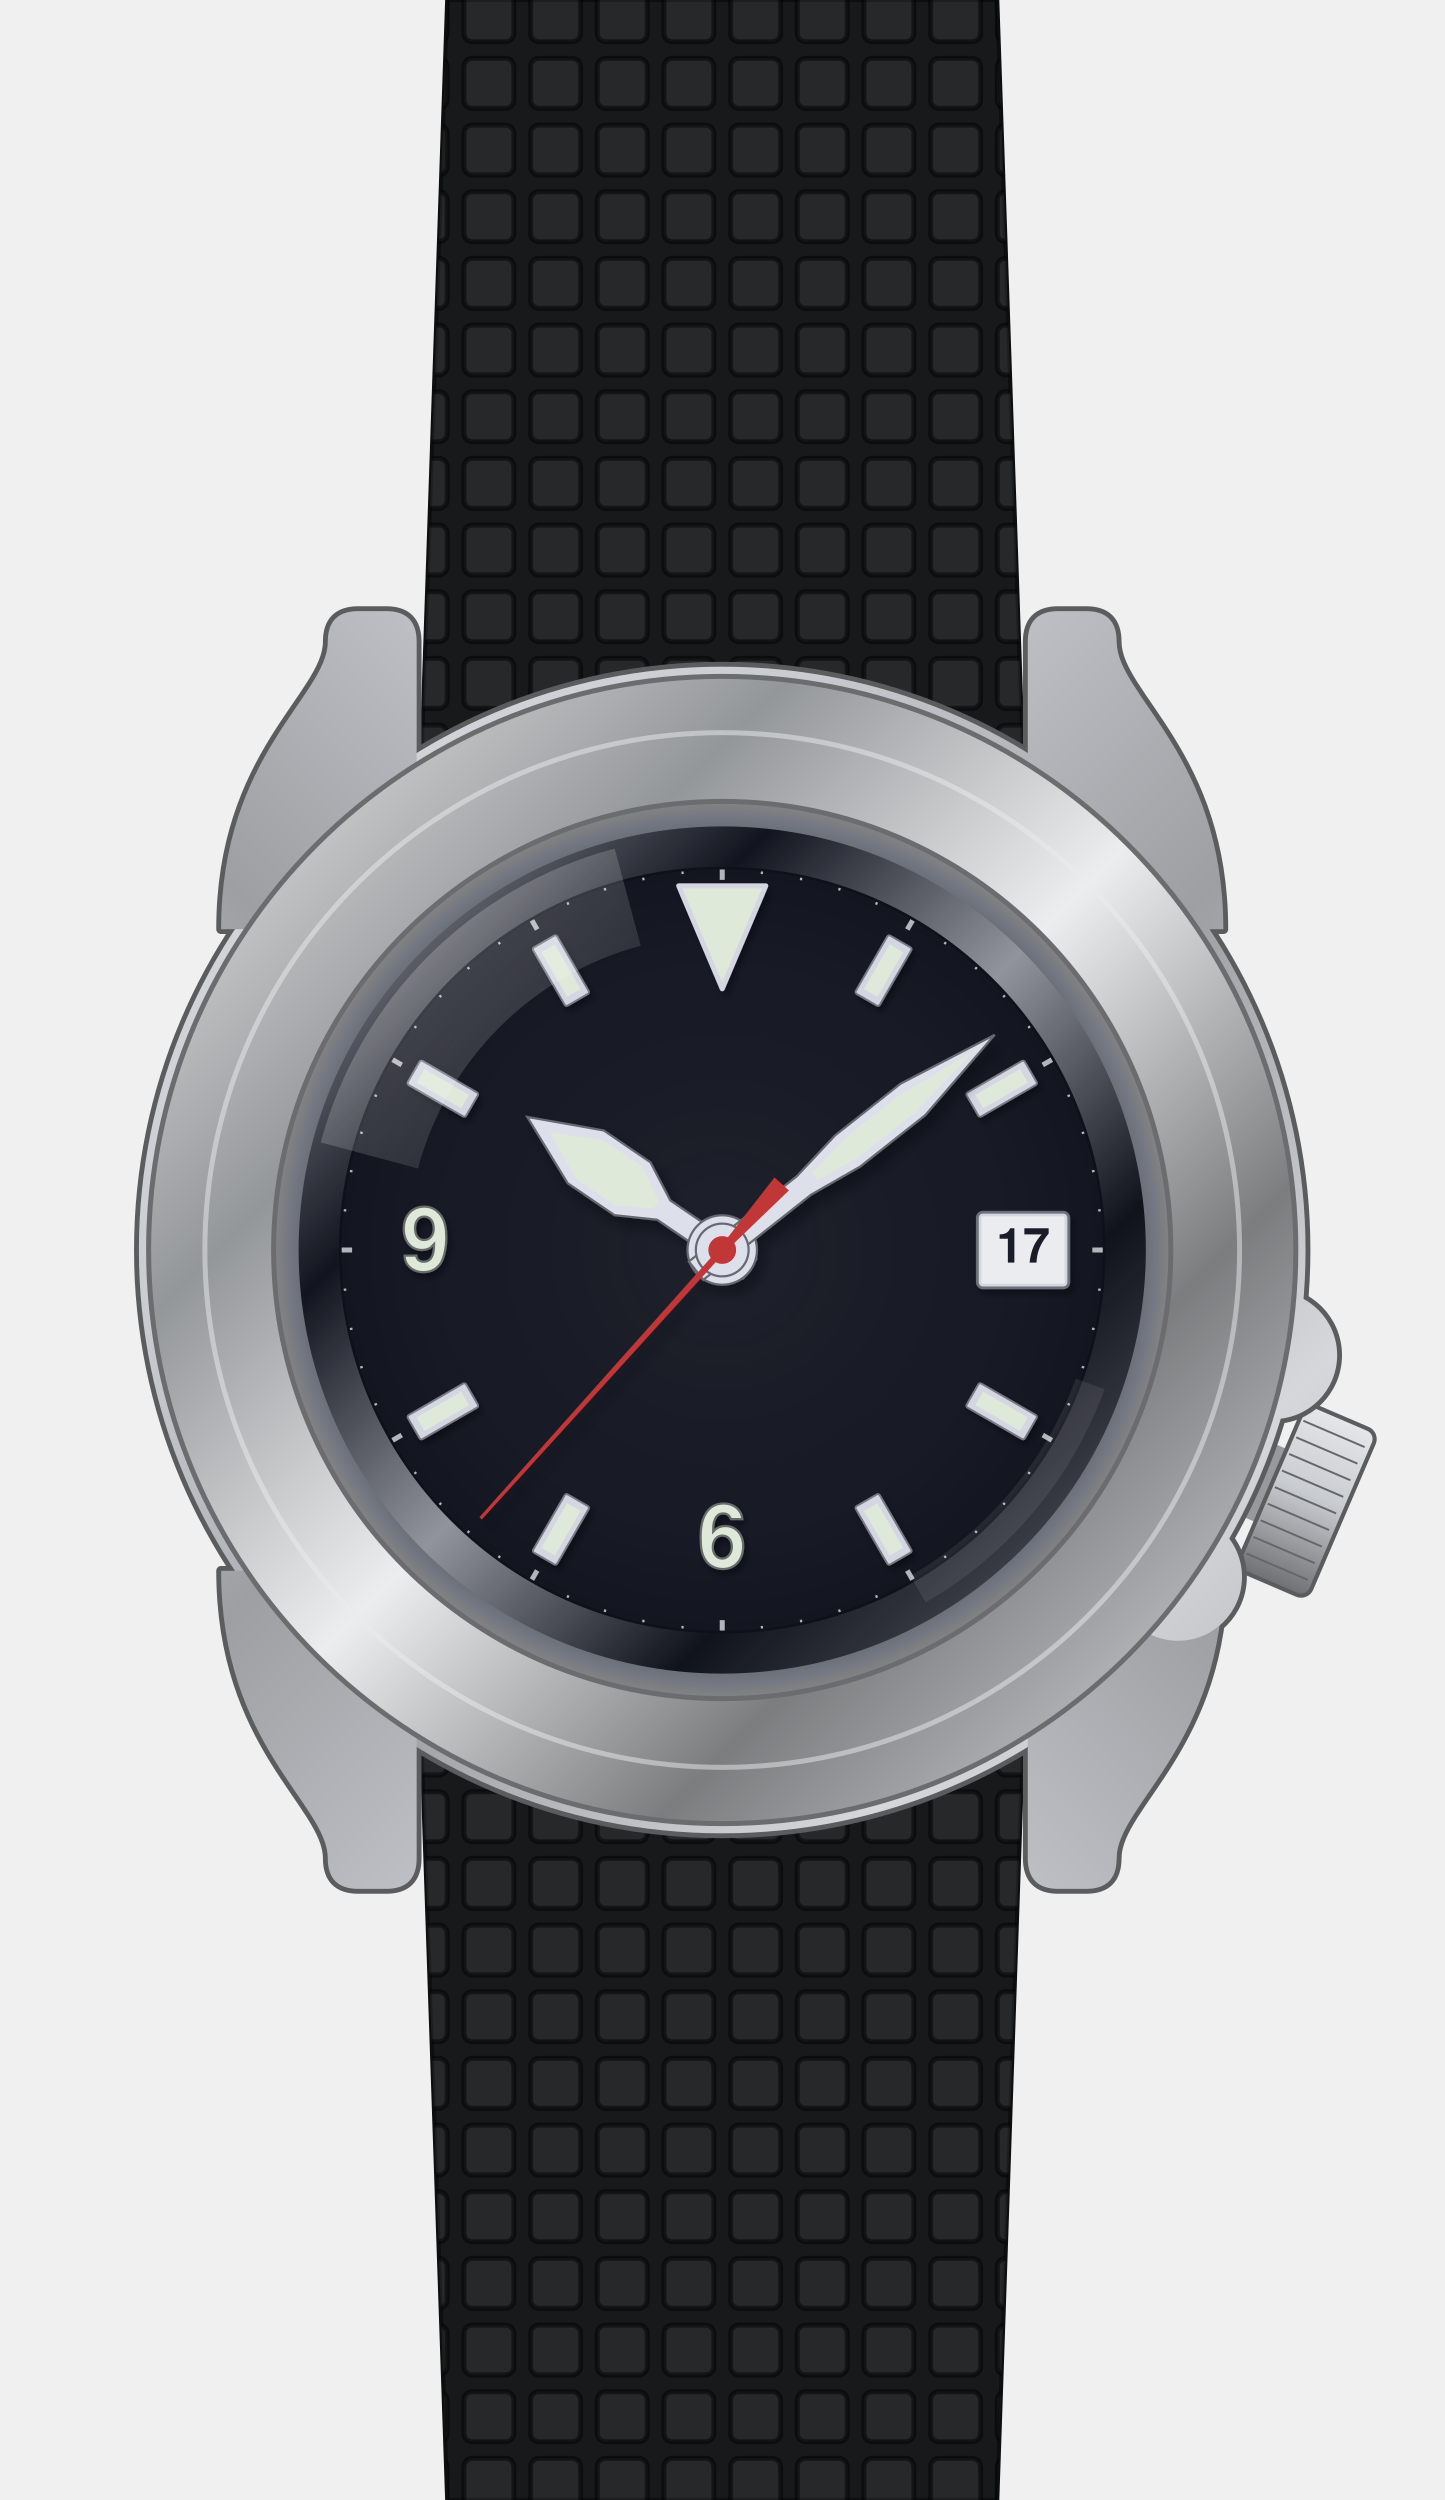
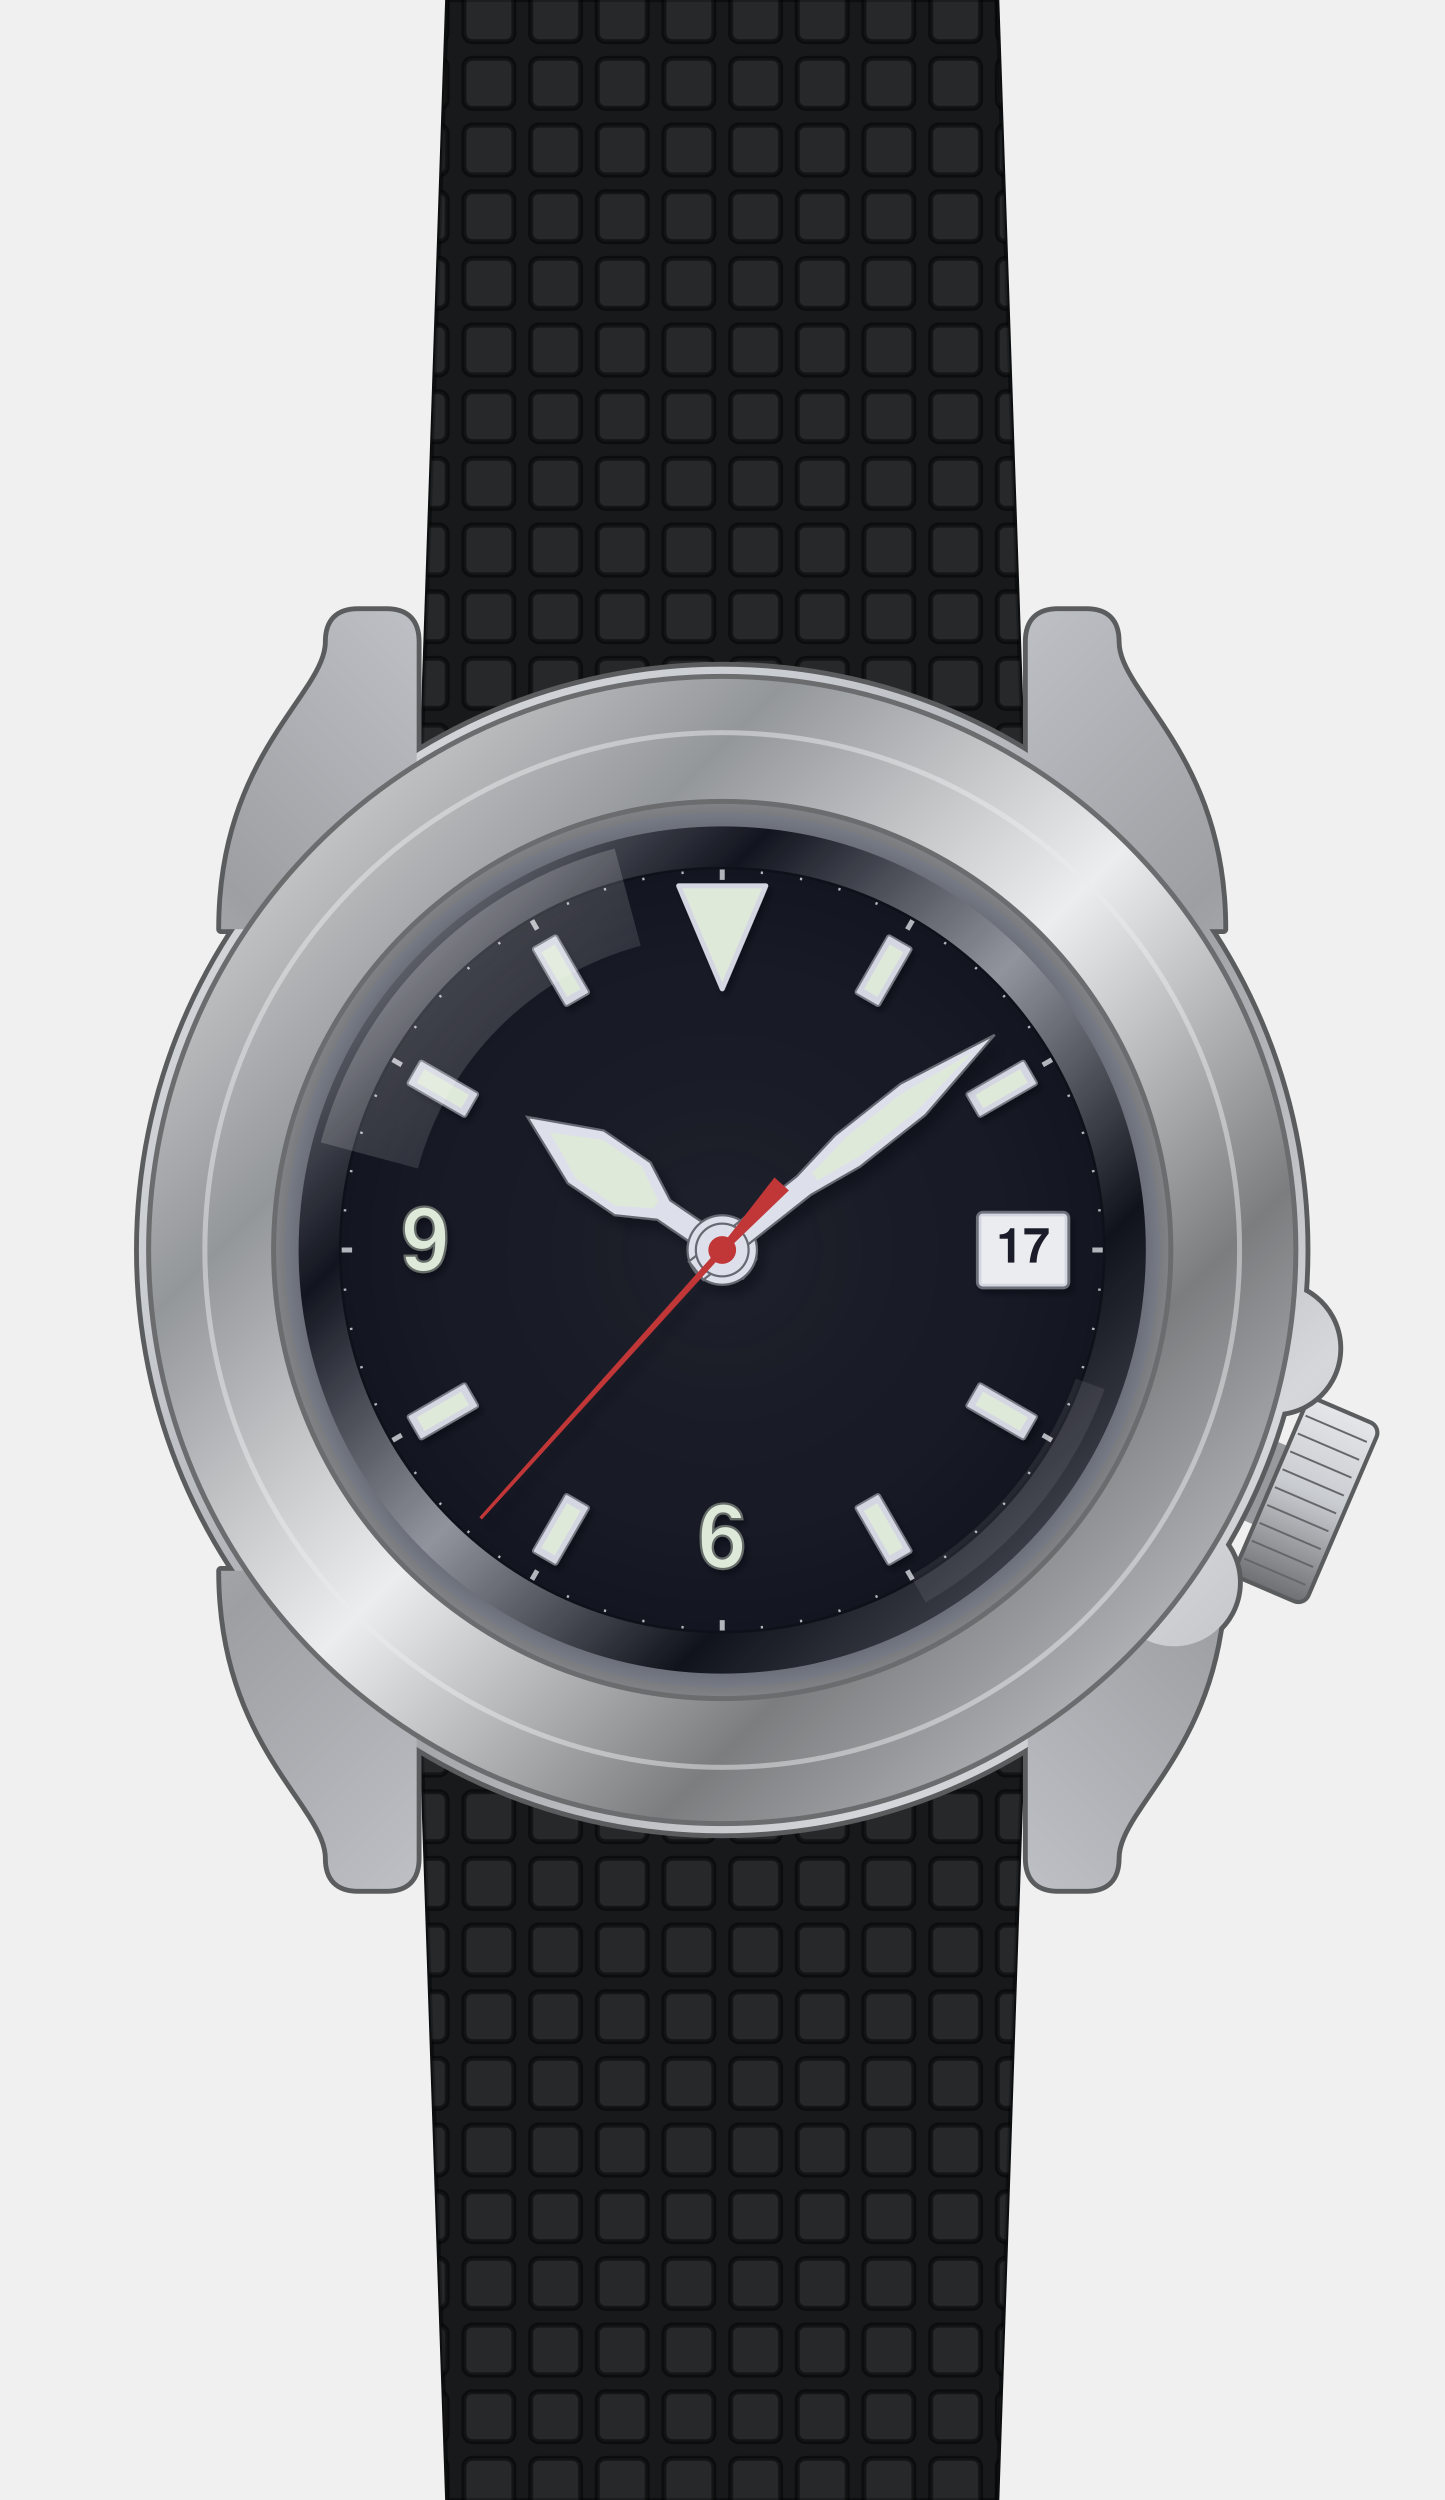
<svg xmlns="http://www.w3.org/2000/svg" viewBox="-26 -45 52 90" role="img" aria-label="Explorer 3-6-9 on Waffle" data-mm-width="52" data-mm-height="90">
  <defs>
    <clipPath id="explorer-snowflake-dial-clip">
      <circle r="16.15">
</circle>
    </clipPath>
  </defs>
  <g data-layer="strap" data-part="st-waffle-22-black">
    <g id="explorer-snowflake-strap-top">
      <g>
        <defs>
          <pattern id="explorer-snowflake-strap-texture-st-waffle-22-black" width="2.4" height="2.4" patternUnits="userSpaceOnUse">
            <rect x="0.3" y="0.3" width="1.8" height="1.8" rx="0.3" fill="#fff" opacity="0.07">
</rect>
            <rect x="0.3" y="0.3" width="1.8" height="1.8" rx="0.3" fill="none" stroke="#000" stroke-width="0.18" opacity="0.5">
</rect>
          </pattern>
        </defs>
        <path d="M -11 -12.6 L 11 -12.6 L 9.9 -45 L -9.9 -45 Z" fill="#18191b" stroke="#0d0e0f" stroke-width="0.15">
</path>
        <path d="M -11 -12.6 L 11 -12.6 L 9.9 -45 L -9.9 -45 Z" fill="url(#explorer-snowflake-strap-texture-st-waffle-22-black)">
</path>
      </g>
    </g>
    <use href="#explorer-snowflake-strap-top" transform="scale(1 -1)">
</use>
  </g>
  <g data-layer="crown" data-part="cw-diver42-signed" transform="rotate(23.22581)">
    <g>
      <defs>
        <linearGradient id="explorer-snowflake-crown-cw-diver42-signed" x1="0" y1="0" x2="0" y2="1">
          <stop offset="0" stop-color="#e4e6e8">
</stop>
          <stop offset="0.45" stop-color="#c9ccd1">
</stop>
          <stop offset="1" stop-color="#6f7073">
</stop>
        </linearGradient>
      </defs>
-       <rect x="20.6" y="-1.43" width="1.2" height="2.86" fill="#97999d">
- </rect>
-       <rect x="21.5" y="-3.25" width="2.8" height="6.5" rx="0.4" fill="url(#explorer-snowflake-crown-cw-diver42-signed)" stroke="#5a5c5e" stroke-width="0.15">
+       <rect x="20.6" y="-1.54" width="1.2" height="3.08" fill="#97999d">
+ </rect>
+       <rect x="21.5" y="-3.5" width="2.8" height="7" rx="0.4" fill="url(#explorer-snowflake-crown-cw-diver42-signed)" stroke="#5a5c5e" stroke-width="0.15">
</rect>
      <g stroke="#656669" stroke-width="0.07">
-         <line x1="21.65" y1="-2.6" x2="24.05" y2="-2.6">
- </line>
-         <line x1="21.65" y1="-1.95" x2="24.05" y2="-1.95">
- </line>
-         <line x1="21.65" y1="-1.3" x2="24.05" y2="-1.3">
- </line>
-         <line x1="21.65" y1="-0.65" x2="24.05" y2="-0.65">
+         <line x1="21.65" y1="-2.8" x2="24.05" y2="-2.8">
+ </line>
+         <line x1="21.65" y1="-2.1" x2="24.05" y2="-2.1">
+ </line>
+         <line x1="21.65" y1="-1.4" x2="24.05" y2="-1.4">
+ </line>
+         <line x1="21.65" y1="-0.7" x2="24.05" y2="-0.7">
</line>
        <line x1="21.65" y1="0" x2="24.05" y2="0">
</line>
-         <line x1="21.65" y1="0.65" x2="24.05" y2="0.65">
- </line>
-         <line x1="21.65" y1="1.3" x2="24.05" y2="1.3">
- </line>
-         <line x1="21.65" y1="1.95" x2="24.05" y2="1.95">
- </line>
-         <line x1="21.65" y1="2.6" x2="24.05" y2="2.6">
+         <line x1="21.65" y1="0.7" x2="24.05" y2="0.7">
+ </line>
+         <line x1="21.65" y1="1.4" x2="24.05" y2="1.4">
+ </line>
+         <line x1="21.65" y1="2.1" x2="24.05" y2="2.1">
+ </line>
+         <line x1="21.65" y1="2.8" x2="24.05" y2="2.8">
</line>
      </g>
    </g>
  </g>
  <g data-layer="case" data-part="cs-diver42-38">
    <g>
      <defs>
        <linearGradient id="explorer-snowflake-case-metal-cs-diver42-38" gradientUnits="userSpaceOnUse" x1="-23" y1="-23" x2="23" y2="23">
          <stop offset="0" stop-color="#dedfe2">
</stop>
          <stop offset="0.3" stop-color="#c9ccd1">
</stop>
          <stop offset="0.55" stop-color="#9d9fa3">
</stop>
          <stop offset="0.78" stop-color="#d5d7db">
</stop>
          <stop offset="1" stop-color="#a5a7ab">
</stop>
        </linearGradient>
        <radialGradient id="explorer-snowflake-case-flange-cs-diver42-38" gradientUnits="userSpaceOnUse" cx="0" cy="0" r="16.2">
          <stop offset="0.8" stop-color="#3c3d3f">
</stop>
          <stop offset="1" stop-color="#838588">
</stop>
        </radialGradient>
      </defs>
      <g stroke="#5a5c5e" stroke-width="0.35" stroke-linejoin="round">
        <circle r="21" fill="#5a5c5e">
</circle>
        <path d="M 11 -11.55 L 11 -21.9 Q 11 -23 12.1 -23 L 13.1 -23 Q 14.2 -23 14.2 -21.9 C 14.2 -19.95 18.04 -17.85 18.04 -11.55 Z" fill="#5a5c5e" transform="scale(1 1)">
</path>
        <path d="M 11 -11.55 L 11 -21.9 Q 11 -23 12.1 -23 L 13.1 -23 Q 14.2 -23 14.2 -21.9 C 14.2 -19.95 18.04 -17.85 18.04 -11.55 Z" fill="#5a5c5e" transform="scale(-1 1)">
</path>
        <path d="M 11 -11.55 L 11 -21.9 Q 11 -23 12.1 -23 L 13.1 -23 Q 14.2 -23 14.2 -21.9 C 14.2 -19.95 18.04 -17.85 18.04 -11.55 Z" fill="#5a5c5e" transform="scale(1 -1)">
</path>
        <path d="M 11 -11.55 L 11 -21.9 Q 11 -23 12.1 -23 L 13.1 -23 Q 14.2 -23 14.2 -21.9 C 14.2 -19.95 18.04 -17.85 18.04 -11.55 Z" fill="#5a5c5e" transform="scale(-1 -1)">
</path>
-         <circle cx="19.837" cy="3.788" r="2.3" fill="#5a5c5e">
- </circle>
-         <circle cx="16.412" cy="11.768" r="2.3" fill="#5a5c5e">
+         <circle cx="19.881" cy="3.545" r="2.3" fill="#5a5c5e">
+ </circle>
+         <circle cx="16.267" cy="11.967" r="2.3" fill="#5a5c5e">
</circle>
      </g>
      <g>
        <circle r="21" fill="url(#explorer-snowflake-case-metal-cs-diver42-38)">
</circle>
        <path d="M 11 -11.55 L 11 -21.9 Q 11 -23 12.1 -23 L 13.1 -23 Q 14.2 -23 14.2 -21.9 C 14.2 -19.95 18.04 -17.85 18.04 -11.55 Z" fill="url(#explorer-snowflake-case-metal-cs-diver42-38)" transform="scale(1 1)">
</path>
        <path d="M 11 -11.55 L 11 -21.9 Q 11 -23 12.1 -23 L 13.1 -23 Q 14.2 -23 14.2 -21.9 C 14.2 -19.95 18.04 -17.85 18.04 -11.55 Z" fill="url(#explorer-snowflake-case-metal-cs-diver42-38)" transform="scale(-1 1)">
</path>
        <path d="M 11 -11.55 L 11 -21.9 Q 11 -23 12.1 -23 L 13.1 -23 Q 14.2 -23 14.2 -21.9 C 14.2 -19.95 18.04 -17.85 18.04 -11.55 Z" fill="url(#explorer-snowflake-case-metal-cs-diver42-38)" transform="scale(1 -1)">
</path>
        <path d="M 11 -11.55 L 11 -21.9 Q 11 -23 12.1 -23 L 13.1 -23 Q 14.2 -23 14.2 -21.9 C 14.2 -19.95 18.04 -17.85 18.04 -11.55 Z" fill="url(#explorer-snowflake-case-metal-cs-diver42-38)" transform="scale(-1 -1)">
</path>
-         <circle cx="19.837" cy="3.788" r="2.3" fill="url(#explorer-snowflake-case-metal-cs-diver42-38)">
- </circle>
-         <circle cx="16.412" cy="11.768" r="2.3" fill="url(#explorer-snowflake-case-metal-cs-diver42-38)">
+         <circle cx="19.881" cy="3.545" r="2.3" fill="url(#explorer-snowflake-case-metal-cs-diver42-38)">
+ </circle>
+         <circle cx="16.267" cy="11.967" r="2.3" fill="url(#explorer-snowflake-case-metal-cs-diver42-38)">
</circle>
      </g>
      <circle r="16.2" fill="url(#explorer-snowflake-case-flange-cs-diver42-38)">
</circle>
    </g>
  </g>
  <g data-layer="bezel" data-part="bz-diver42-smooth">
    <g>
      <defs>
        <linearGradient id="explorer-snowflake-bezel-bz-diver42-smooth" gradientUnits="userSpaceOnUse" x1="-20.65" y1="-20.65" x2="20.65" y2="20.65">
          <stop offset="0" stop-color="#f0f1f2">
</stop>
          <stop offset="0.28" stop-color="#949799">
</stop>
          <stop offset="0.5" stop-color="#ecedef">
</stop>
          <stop offset="0.72" stop-color="#7b7d7f">
</stop>
          <stop offset="1" stop-color="#e3e5e8">
</stop>
        </linearGradient>
      </defs>
      <path d="M -20.65 0 A 20.65 20.65 0 1 0 20.65 0 A 20.65 20.65 0 1 0 -20.65 0 Z M -16.15 0 A 16.15 16.15 0 1 0 16.15 0 A 16.15 16.15 0 1 0 -16.15 0 Z" fill="url(#explorer-snowflake-bezel-bz-diver42-smooth)" fill-rule="evenodd" stroke="#6a6c6e" stroke-width="0.18">
</path>
      <circle r="18.625" fill="none" stroke="#eaebed" stroke-width="0.18" opacity="0.5">
</circle>
    </g>
  </g>
  <g clip-path="url(#explorer-snowflake-dial-clip)">
    <g data-layer="dial" data-part="dl-explorer-black">
      <g>
        <defs>
          <filter id="explorer-snowflake-dial-shadow-dl-explorer-black" x="-50%" y="-50%" width="200%" height="200%">
            <feDropShadow dx="0.12" dy="0.18" stdDeviation="0.12" flood-color="#000" flood-opacity="0.5">
</feDropShadow>
          </filter>
        </defs>
        <circle r="14.25" fill="#141518">
</circle>
        <g>
          <defs>
            <radialGradient id="explorer-snowflake-dial-vignette-dl-explorer-black" gradientUnits="userSpaceOnUse" cx="0" cy="0" r="14.25">
              <stop offset="0" stop-color="#fff" stop-opacity="0.04">
</stop>
              <stop offset="0.7" stop-color="#000" stop-opacity="0">
</stop>
              <stop offset="1" stop-color="#000" stop-opacity="0.28">
</stop>
            </radialGradient>
          </defs>
          <circle r="14.25" fill="url(#explorer-snowflake-dial-vignette-dl-explorer-black)">
</circle>
        </g>
        <g stroke="#f2f2ef" opacity="0.75">
          <line x1="0" y1="-13.324" x2="0" y2="-14.107" stroke-width="0.18">
</line>
          <line x1="1.423" y1="-13.534" x2="1.475" y2="-14.03" stroke-width="0.08">
</line>
          <line x1="2.829" y1="-13.311" x2="2.933" y2="-13.799" stroke-width="0.08">
</line>
          <line x1="4.205" y1="-12.943" x2="4.359" y2="-13.417" stroke-width="0.08">
</line>
          <line x1="5.535" y1="-12.432" x2="5.738" y2="-12.888" stroke-width="0.08">
</line>
          <line x1="6.662" y1="-11.539" x2="7.054" y2="-12.217" stroke-width="0.18">
</line>
          <line x1="7.999" y1="-11.01" x2="8.292" y2="-11.413" stroke-width="0.08">
</line>
          <line x1="9.106" y1="-10.113" x2="9.44" y2="-10.484" stroke-width="0.08">
</line>
          <line x1="10.113" y1="-9.106" x2="10.484" y2="-9.44" stroke-width="0.08">
</line>
          <line x1="11.01" y1="-7.999" x2="11.413" y2="-8.292" stroke-width="0.08">
</line>
          <line x1="11.539" y1="-6.662" x2="12.217" y2="-7.054" stroke-width="0.18">
</line>
          <line x1="12.432" y1="-5.535" x2="12.888" y2="-5.738" stroke-width="0.08">
</line>
          <line x1="12.943" y1="-4.205" x2="13.417" y2="-4.359" stroke-width="0.08">
</line>
          <line x1="13.311" y1="-2.829" x2="13.799" y2="-2.933" stroke-width="0.08">
</line>
          <line x1="13.534" y1="-1.423" x2="14.03" y2="-1.475" stroke-width="0.08">
</line>
          <line x1="13.324" y1="0" x2="14.107" y2="0" stroke-width="0.18">
</line>
          <line x1="13.534" y1="1.423" x2="14.03" y2="1.475" stroke-width="0.08">
</line>
          <line x1="13.311" y1="2.829" x2="13.799" y2="2.933" stroke-width="0.08">
</line>
          <line x1="12.943" y1="4.205" x2="13.417" y2="4.359" stroke-width="0.08">
</line>
          <line x1="12.432" y1="5.535" x2="12.888" y2="5.738" stroke-width="0.08">
</line>
          <line x1="11.539" y1="6.662" x2="12.217" y2="7.054" stroke-width="0.18">
</line>
          <line x1="11.01" y1="7.999" x2="11.413" y2="8.292" stroke-width="0.08">
</line>
          <line x1="10.113" y1="9.106" x2="10.484" y2="9.44" stroke-width="0.08">
</line>
          <line x1="9.106" y1="10.113" x2="9.44" y2="10.484" stroke-width="0.08">
</line>
          <line x1="7.999" y1="11.01" x2="8.292" y2="11.413" stroke-width="0.08">
</line>
          <line x1="6.662" y1="11.539" x2="7.054" y2="12.217" stroke-width="0.18">
</line>
          <line x1="5.535" y1="12.432" x2="5.738" y2="12.888" stroke-width="0.08">
</line>
          <line x1="4.205" y1="12.943" x2="4.359" y2="13.417" stroke-width="0.08">
</line>
          <line x1="2.829" y1="13.311" x2="2.933" y2="13.799" stroke-width="0.08">
</line>
          <line x1="1.423" y1="13.534" x2="1.475" y2="14.03" stroke-width="0.08">
</line>
          <line x1="0" y1="13.324" x2="0" y2="14.107" stroke-width="0.18">
</line>
          <line x1="-1.423" y1="13.534" x2="-1.475" y2="14.03" stroke-width="0.08">
</line>
          <line x1="-2.829" y1="13.311" x2="-2.933" y2="13.799" stroke-width="0.08">
</line>
          <line x1="-4.205" y1="12.943" x2="-4.359" y2="13.417" stroke-width="0.08">
</line>
          <line x1="-5.535" y1="12.432" x2="-5.738" y2="12.888" stroke-width="0.08">
</line>
          <line x1="-6.662" y1="11.539" x2="-7.054" y2="12.217" stroke-width="0.18">
</line>
          <line x1="-7.999" y1="11.01" x2="-8.292" y2="11.413" stroke-width="0.08">
</line>
          <line x1="-9.106" y1="10.113" x2="-9.44" y2="10.484" stroke-width="0.08">
</line>
          <line x1="-10.113" y1="9.106" x2="-10.484" y2="9.44" stroke-width="0.08">
</line>
          <line x1="-11.01" y1="7.999" x2="-11.413" y2="8.292" stroke-width="0.08">
</line>
          <line x1="-11.539" y1="6.662" x2="-12.217" y2="7.054" stroke-width="0.18">
</line>
          <line x1="-12.432" y1="5.535" x2="-12.888" y2="5.738" stroke-width="0.08">
</line>
          <line x1="-12.943" y1="4.205" x2="-13.417" y2="4.359" stroke-width="0.08">
</line>
          <line x1="-13.311" y1="2.829" x2="-13.799" y2="2.933" stroke-width="0.08">
</line>
          <line x1="-13.534" y1="1.423" x2="-14.03" y2="1.475" stroke-width="0.08">
</line>
          <line x1="-13.324" y1="0" x2="-14.107" y2="0" stroke-width="0.18">
</line>
          <line x1="-13.534" y1="-1.423" x2="-14.03" y2="-1.475" stroke-width="0.08">
</line>
          <line x1="-13.311" y1="-2.829" x2="-13.799" y2="-2.933" stroke-width="0.08">
</line>
          <line x1="-12.943" y1="-4.205" x2="-13.417" y2="-4.359" stroke-width="0.08">
</line>
          <line x1="-12.432" y1="-5.535" x2="-12.888" y2="-5.738" stroke-width="0.08">
</line>
          <line x1="-11.539" y1="-6.662" x2="-12.217" y2="-7.054" stroke-width="0.18">
</line>
          <line x1="-11.01" y1="-7.999" x2="-11.413" y2="-8.292" stroke-width="0.08">
</line>
          <line x1="-10.113" y1="-9.106" x2="-10.484" y2="-9.44" stroke-width="0.08">
</line>
          <line x1="-9.106" y1="-10.113" x2="-9.44" y2="-10.484" stroke-width="0.08">
</line>
          <line x1="-7.999" y1="-11.01" x2="-8.292" y2="-11.413" stroke-width="0.08">
</line>
          <line x1="-6.662" y1="-11.539" x2="-7.054" y2="-12.217" stroke-width="0.18">
</line>
          <line x1="-5.535" y1="-12.432" x2="-5.738" y2="-12.888" stroke-width="0.08">
</line>
          <line x1="-4.205" y1="-12.943" x2="-4.359" y2="-13.417" stroke-width="0.08">
</line>
          <line x1="-2.829" y1="-13.311" x2="-2.933" y2="-13.799" stroke-width="0.08">
</line>
          <line x1="-1.423" y1="-13.534" x2="-1.475" y2="-14.03" stroke-width="0.08">
</line>
        </g>
        <g filter="url(#explorer-snowflake-dial-shadow-dl-explorer-black)">
          <g>
            <g class="lume" fill="#e8f0d8" stroke="#dcdde0" stroke-width="0.18" stroke-linejoin="round">
              <path d="M -1.568 -13.11 L 1.568 -13.11 L 0 -9.405 Z">
</path>
            </g>
            <g font-family="'Helvetica Neue', Helvetica, Arial, sans-serif" text-anchor="middle" dominant-baseline="central">
              <g transform="rotate(30)">
                <rect x="-0.499" y="-12.825" width="0.998" height="2.423" rx="0.08" fill="#dcdde0" stroke="#797a7b" stroke-width="0.07">
</rect>
                <rect class="lume" x="-0.279" y="-12.54" width="0.559" height="1.853" fill="#e8f0d8">
</rect>
              </g>
              <g transform="rotate(60)">
                <rect x="-0.499" y="-12.825" width="0.998" height="2.423" rx="0.08" fill="#dcdde0" stroke="#797a7b" stroke-width="0.07">
</rect>
                <rect class="lume" x="-0.279" y="-12.54" width="0.559" height="1.853" fill="#e8f0d8">
</rect>
              </g>
              <g transform="rotate(120)">
                <rect x="-0.499" y="-12.825" width="0.998" height="2.423" rx="0.08" fill="#dcdde0" stroke="#797a7b" stroke-width="0.07">
</rect>
                <rect class="lume" x="-0.279" y="-12.54" width="0.559" height="1.853" fill="#e8f0d8">
</rect>
              </g>
              <g transform="rotate(150)">
                <rect x="-0.499" y="-12.825" width="0.998" height="2.423" rx="0.08" fill="#dcdde0" stroke="#797a7b" stroke-width="0.07">
</rect>
                <rect class="lume" x="-0.279" y="-12.54" width="0.559" height="1.853" fill="#e8f0d8">
</rect>
              </g>
              <text class="lume" x="0" y="10.688" font-size="3.135" font-weight="700" fill="#e8f0d8" stroke="#686c61" stroke-width="0.08">6</text>
              <g transform="rotate(210)">
                <rect x="-0.499" y="-12.825" width="0.998" height="2.423" rx="0.08" fill="#dcdde0" stroke="#797a7b" stroke-width="0.07">
</rect>
                <rect class="lume" x="-0.279" y="-12.54" width="0.559" height="1.853" fill="#e8f0d8">
</rect>
              </g>
              <g transform="rotate(240)">
                <rect x="-0.499" y="-12.825" width="0.998" height="2.423" rx="0.08" fill="#dcdde0" stroke="#797a7b" stroke-width="0.07">
</rect>
                <rect class="lume" x="-0.279" y="-12.54" width="0.559" height="1.853" fill="#e8f0d8">
</rect>
              </g>
              <text class="lume" x="-10.688" y="0" font-size="3.135" font-weight="700" fill="#e8f0d8" stroke="#686c61" stroke-width="0.08">9</text>
              <g transform="rotate(300)">
                <rect x="-0.499" y="-12.825" width="0.998" height="2.423" rx="0.08" fill="#dcdde0" stroke="#797a7b" stroke-width="0.07">
</rect>
                <rect class="lume" x="-0.279" y="-12.54" width="0.559" height="1.853" fill="#e8f0d8">
</rect>
              </g>
              <g transform="rotate(330)">
                <rect x="-0.499" y="-12.825" width="0.998" height="2.423" rx="0.08" fill="#dcdde0" stroke="#797a7b" stroke-width="0.07">
</rect>
                <rect class="lume" x="-0.279" y="-12.54" width="0.559" height="1.853" fill="#e8f0d8">
</rect>
              </g>
            </g>
          </g>
          <g transform="translate(10.83 0) rotate(0)" font-family="'Helvetica Neue', Helvetica, Arial, sans-serif" font-weight="600" text-anchor="middle" dominant-baseline="central">
            <rect x="-1.646" y="-1.361" width="3.292" height="2.723" rx="0.2" fill="#dcdde0" stroke="#6e6f70" stroke-width="0.1">
</rect>
            <rect x="-1.496" y="-1.211" width="2.992" height="2.423" fill="#f4f3ef">
</rect>
            <text x="0" y="0.05" font-size="1.744" fill="#16171a">17</text>
          </g>
        </g>
      </g>
    </g>
    <g data-layer="chapterRing" data-part="cr-diver42-plain-black">
      <g>
        <defs>
          <linearGradient id="explorer-snowflake-ring-cr-diver42-plain-black" gradientUnits="userSpaceOnUse" x1="-15.25" y1="-15.25" x2="15.25" y2="15.25">
            <stop offset="0" stop-color="#adadae">
</stop>
            <stop offset="0.28" stop-color="#0e0f11">
</stop>
            <stop offset="0.5" stop-color="#959697">
</stop>
            <stop offset="0.72" stop-color="#0c0c0e">
</stop>
            <stop offset="1" stop-color="#666769">
</stop>
          </linearGradient>
        </defs>
        <path d="M -15.25 0 A 15.25 15.25 0 1 0 15.25 0 A 15.25 15.25 0 1 0 -15.25 0 Z M -13.75 0 A 13.75 13.75 0 1 0 13.75 0 A 13.75 13.75 0 1 0 -13.75 0 Z" fill="url(#explorer-snowflake-ring-cr-diver42-plain-black)" fill-rule="evenodd">
</path>
        <circle r="13.75" fill="none" stroke="#0a0b0c" stroke-width="0.1">
</circle>
      </g>
    </g>
  </g>
  <g data-layer="hands" data-part="hd-nh-snowflake">
    <g>
      <defs>
        <filter id="explorer-snowflake-hands-shadow-hd-nh-snowflake" x="-50%" y="-50%" width="200%" height="200%">
          <feDropShadow dx="0.25" dy="0.35" stdDeviation="0.25" flood-color="#000" flood-opacity="0.45">
</feDropShadow>
        </filter>
      </defs>
      <g filter="url(#explorer-snowflake-hands-shadow-hd-nh-snowflake)">
        <g transform="rotate(304.308)">
          <polygon points="0.42,1.2 0.42,-2.55 1.15,-3.91 1.15,-5.95 0,-8.5 0,-8.5 -1.15,-5.95 -1.15,-3.91 -0.42,-2.55 -0.42,1.2" fill="#e6e7e9" stroke="#676869" stroke-width="0.08">
</polygon>
          <polygon class="lume" points="0.16,-2.89 0.85,-4.08 0.85,-5.78 0,-7.5 0,-7.5 -0.85,-5.78 -0.85,-4.08 -0.16,-2.89" fill="#e8f0d8">
</polygon>
        </g>
        <circle r="1.25" fill="#e6e7e9" stroke="#676869" stroke-width="0.08">
</circle>
        <g transform="rotate(51.7)">
          <polygon points="0.42,1.2 0.42,-3.75 0.72,-5.75 0.72,-8.75 0,-12.5 0,-12.5 -0.72,-8.75 -0.72,-5.75 -0.42,-3.75 -0.42,1.2" fill="#e6e7e9" stroke="#676869" stroke-width="0.08">
</polygon>
          <polygon class="lume" points="0.16,-4.25 0.42,-6 0.42,-8.5 0,-11.5 0,-11.5 -0.42,-8.5 -0.42,-6 -0.16,-4.25" fill="#e8f0d8">
</polygon>
        </g>
        <circle r="0.95" fill="#e6e7e9" stroke="#676869" stroke-width="0.08">
</circle>
        <g transform="rotate(222)">
          <polygon points="0.35,3.2 0.12,0 0.06,-13 -0.06,-13 -0.12,0 -0.35,3.2" fill="#c8302c">
</polygon>
        </g>
        <circle r="0.5" fill="#c8302c">
</circle>
      </g>
    </g>
  </g>
  <g data-layer="crystal" data-part="cy-diver42-single-dome">
    <g pointer-events="none">
      <defs>
        <linearGradient id="explorer-snowflake-glare-cy-diver42-single-dome" x1="0" y1="0" x2="1" y2="1">
          <stop offset="0" stop-color="#fff" stop-opacity="0.32">
</stop>
          <stop offset="1" stop-color="#fff" stop-opacity="0">
</stop>
        </linearGradient>
      </defs>
      <circle r="15.75" fill="#5d7dff" opacity="0.06">
</circle>
      <path d="M -14.453 -3.873 A 14.962 14.962 0 0 1 -3.873 -14.453 L -2.935 -10.954 A 11.34 11.34 0 0 0 -10.954 -2.935 Z" fill="url(#explorer-snowflake-glare-cy-diver42-single-dome)">
</path>
      <path d="M 13.764 5.01 A 14.648 14.648 0 0 1 7.324 12.685 L 6.772 11.73 A 13.545 13.545 0 0 0 12.728 4.633 Z" fill="#fff" opacity="0.08">
</path>
    </g>
  </g>
</svg>
